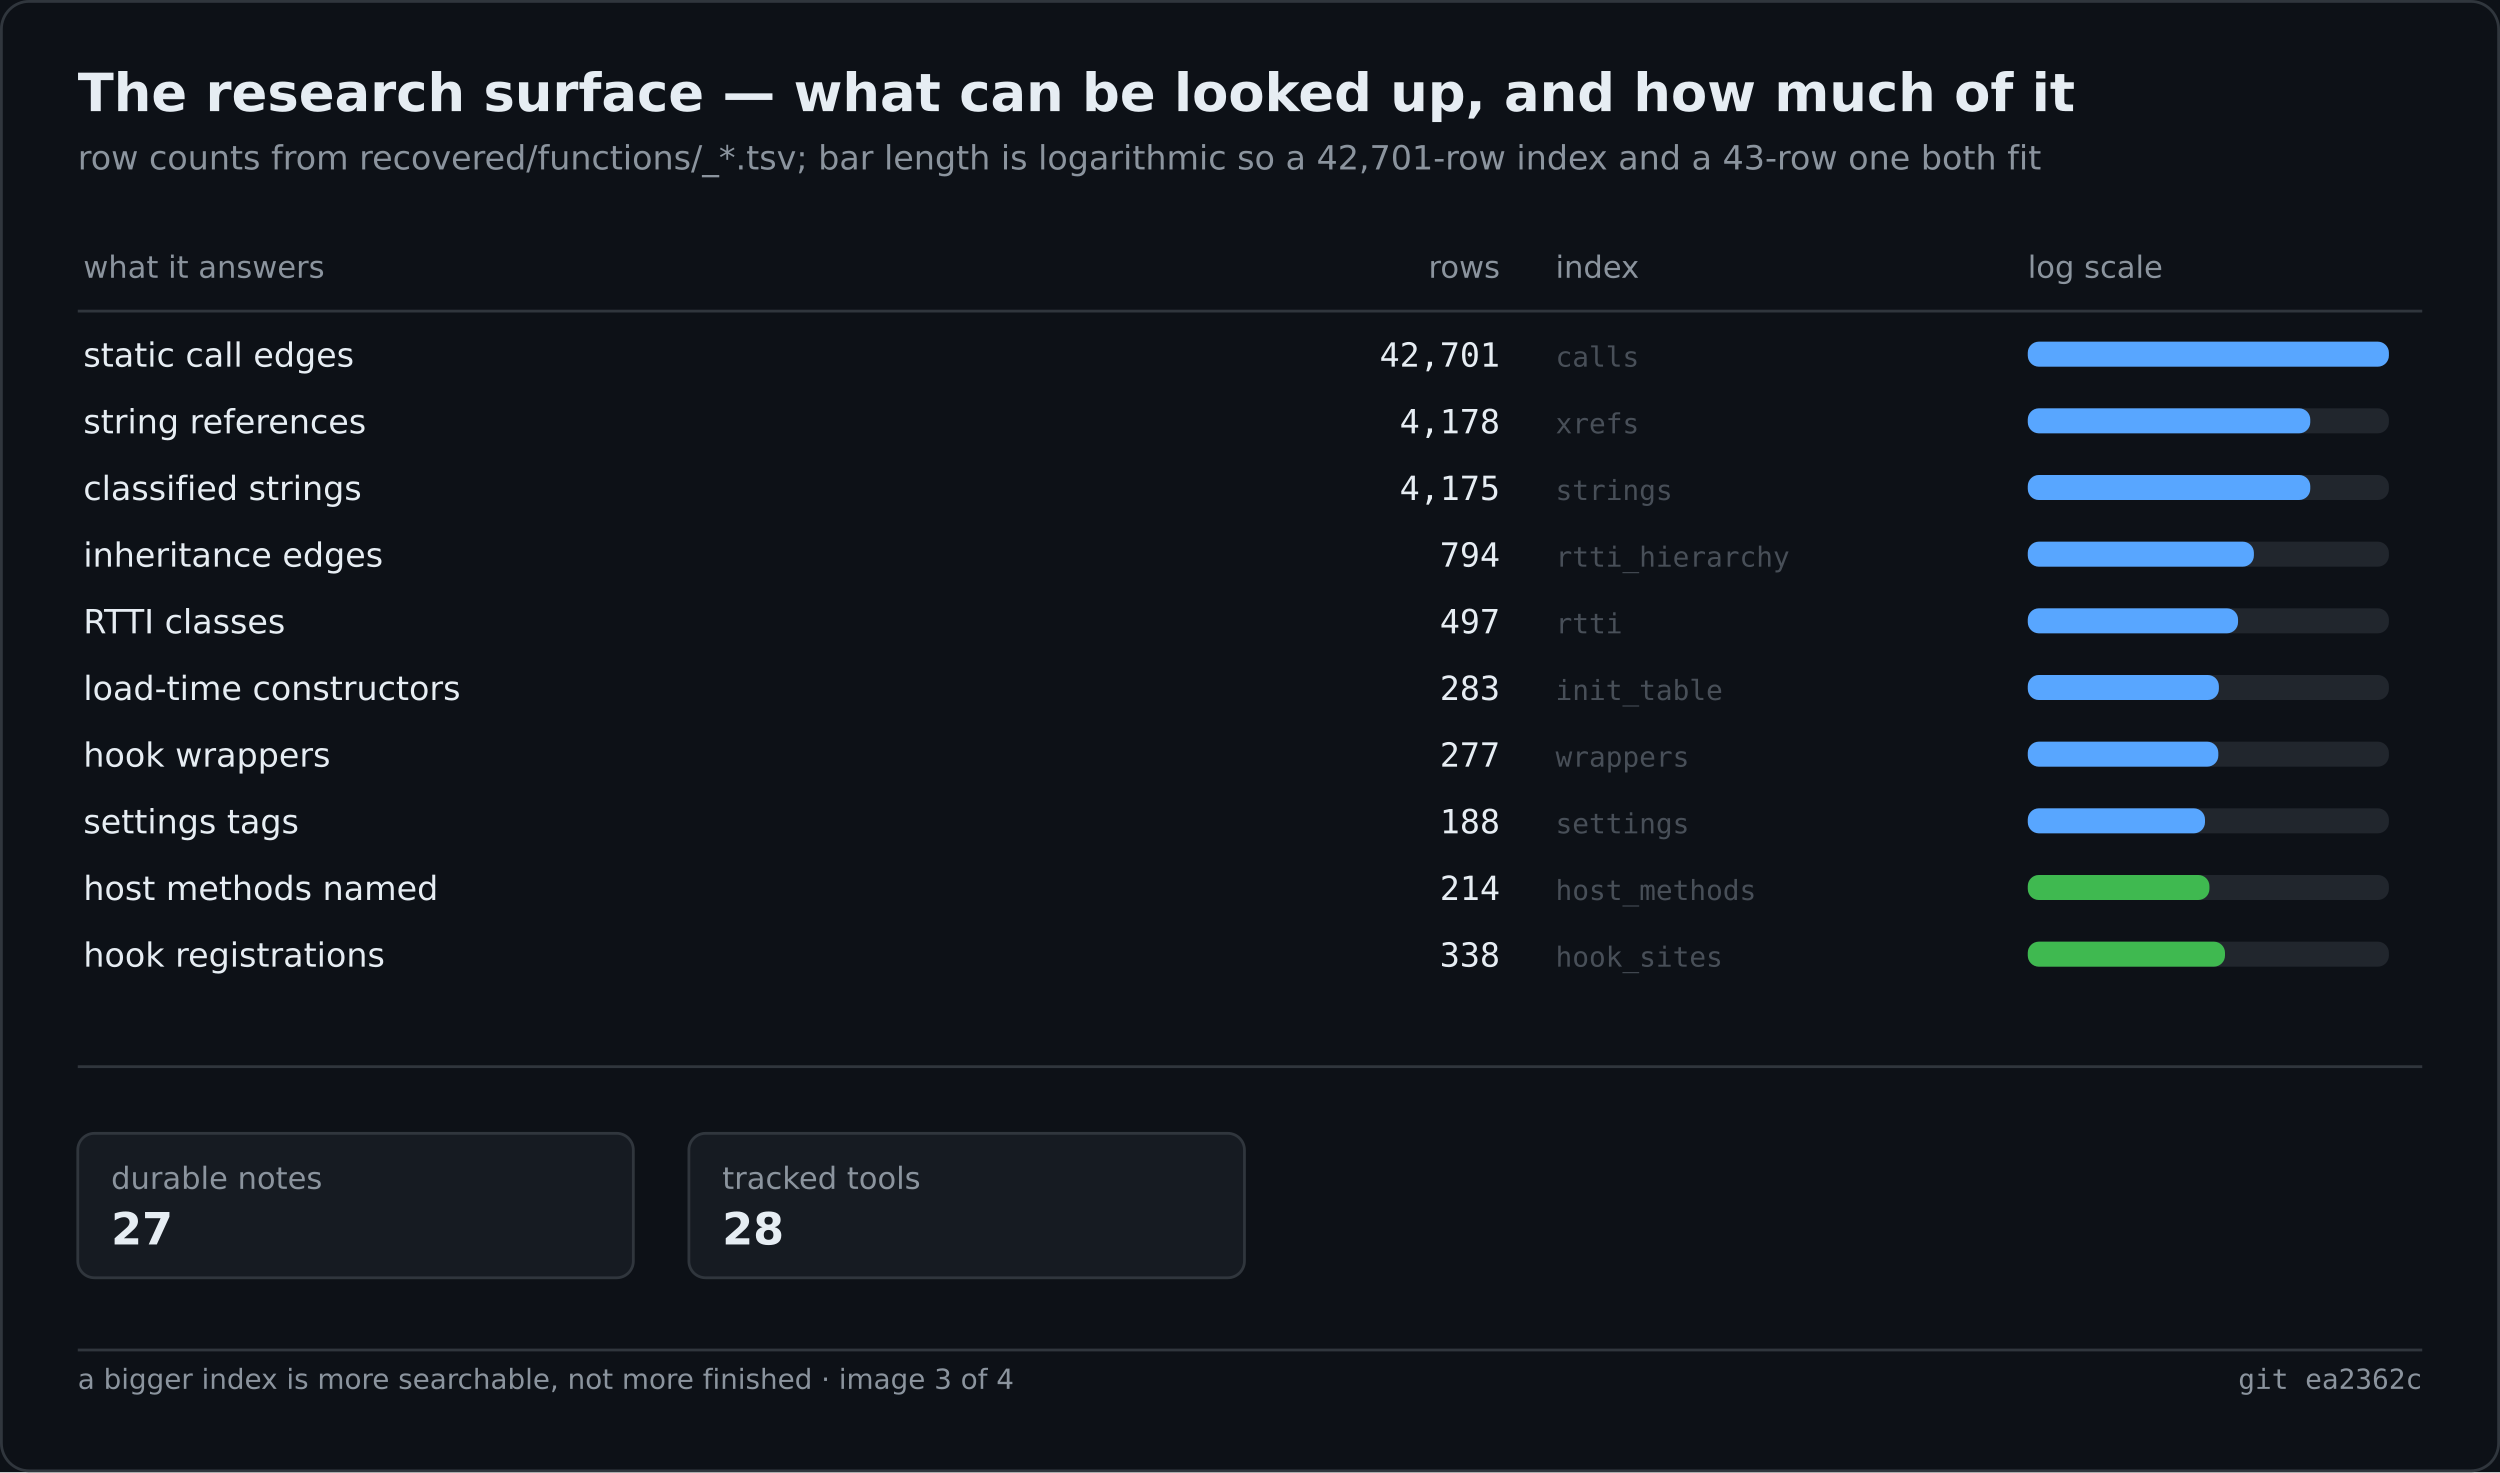
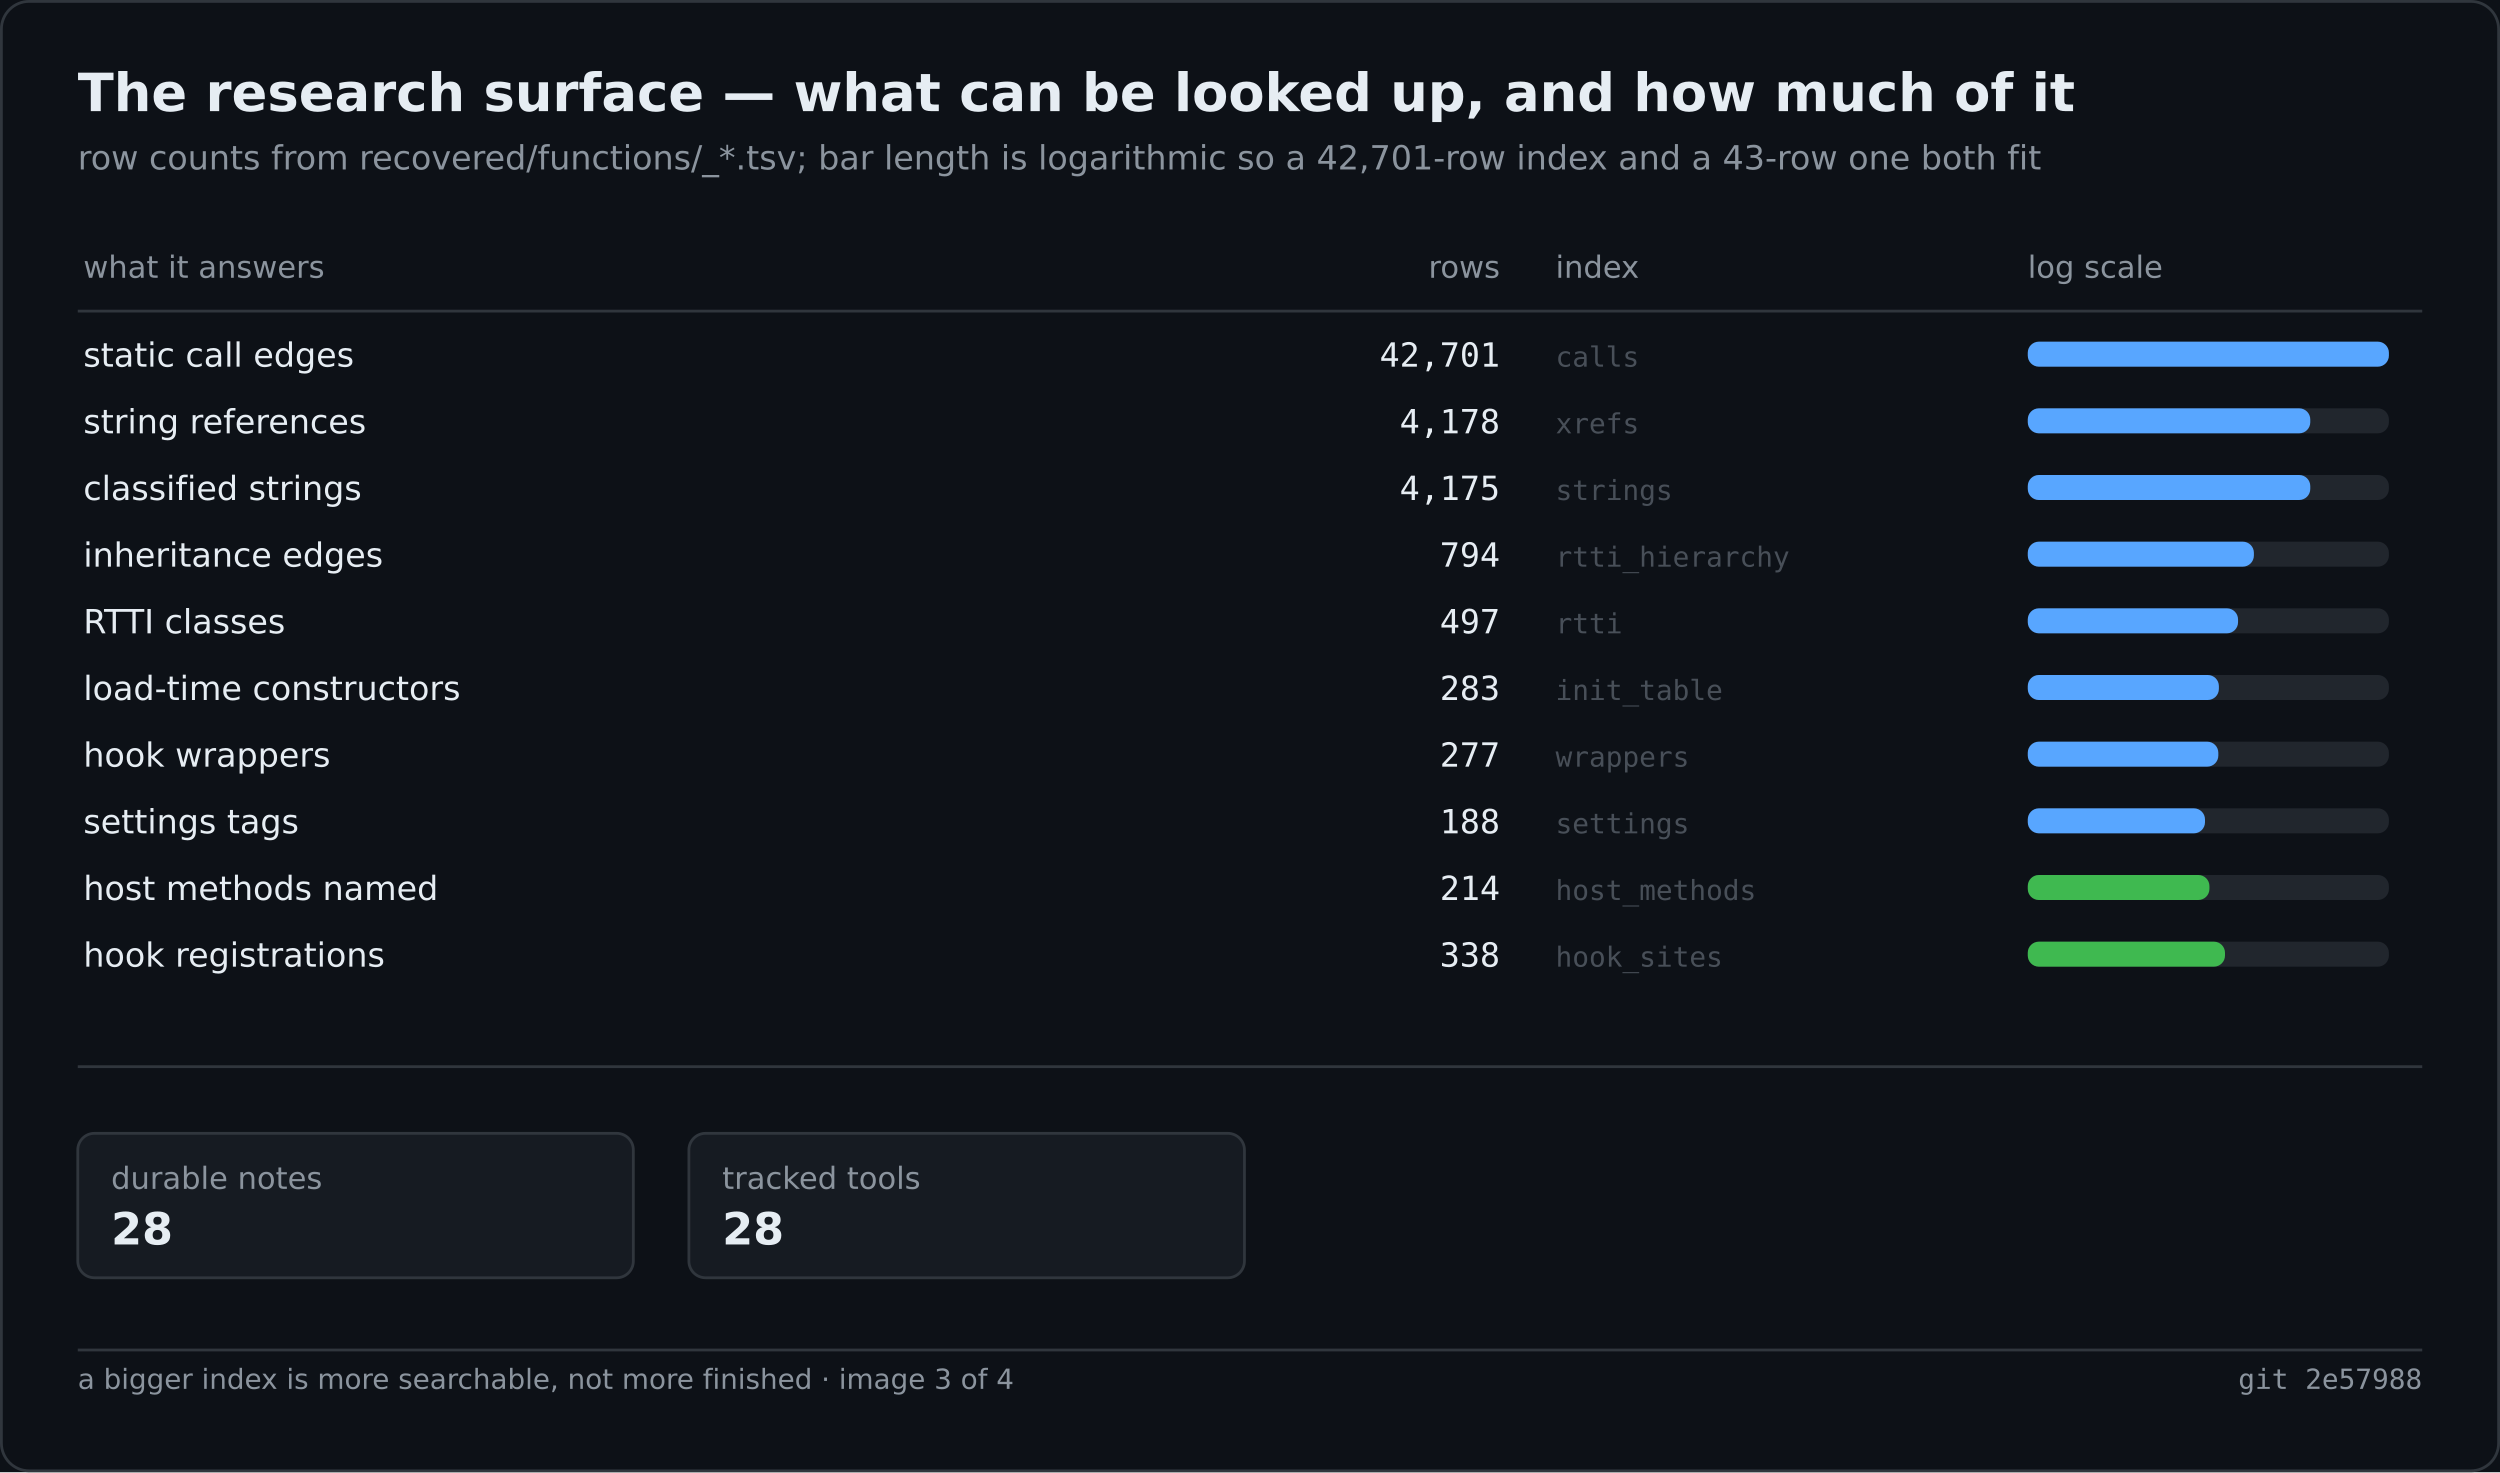
<svg xmlns="http://www.w3.org/2000/svg" width="900" height="530" viewBox="0 0 900 530" role="img" aria-label="The research surface — what can be looked up, and how much of it">
  <rect width="900" height="530" fill="#0d1117" />
  <rect x="0.5" y="0.5" width="899" height="529" fill="none" stroke="#30363d" rx="10" />
  <text x="28" y="40" font-family="Segoe UI,DejaVu Sans,Helvetica,sans-serif" font-size="19" font-weight="600" fill="#e6edf3">The research surface — what can be looked up, and how much of it</text>
  <text x="28" y="61" font-family="Segoe UI,DejaVu Sans,Helvetica,sans-serif" font-size="12" fill="#8b949e">row counts from recovered/functions/_*.tsv; bar length is logarithmic so a 42,701-row index and a 43-row one both fit</text>
  <text x="30.0" y="100.0" font-family="Segoe UI,DejaVu Sans,Helvetica,sans-serif" font-size="11" fill="#8b949e">what it answers</text>
  <text x="540.0" y="100.0" font-family="Segoe UI,DejaVu Sans,Helvetica,sans-serif" font-size="11" fill="#8b949e" text-anchor="end">rows</text>
  <text x="560.0" y="100.0" font-family="Segoe UI,DejaVu Sans,Helvetica,sans-serif" font-size="11" fill="#8b949e">index</text>
  <text x="730.0" y="100.0" font-family="Segoe UI,DejaVu Sans,Helvetica,sans-serif" font-size="11" fill="#8b949e">log scale</text>
  <line x1="28.0" y1="112.0" x2="872.0" y2="112.0" stroke="#30363d" stroke-width="1" />
  <text x="30.0" y="132.0" font-family="Segoe UI,DejaVu Sans,Helvetica,sans-serif" font-size="12" fill="#e6edf3">static call edges</text>
  <text x="540.0" y="132.0" font-family="Cascadia Mono,Consolas,DejaVu Sans Mono,monospace" font-size="12" fill="#e6edf3" text-anchor="end">42,701</text>
  <text x="560.0" y="132.0" font-family="Cascadia Mono,Consolas,DejaVu Sans Mono,monospace" font-size="10" fill="#484f58">calls</text>
  <rect x="730.0" y="123.0" width="130.0" height="9.0" fill="#21262d" rx="4" />
  <rect x="730.0" y="123.0" width="130.0" height="9.0" fill="#58a6ff" rx="4" />
  <text x="30.0" y="156.0" font-family="Segoe UI,DejaVu Sans,Helvetica,sans-serif" font-size="12" fill="#e6edf3">string references</text>
  <text x="540.0" y="156.0" font-family="Cascadia Mono,Consolas,DejaVu Sans Mono,monospace" font-size="12" fill="#e6edf3" text-anchor="end">4,178</text>
  <text x="560.0" y="156.0" font-family="Cascadia Mono,Consolas,DejaVu Sans Mono,monospace" font-size="10" fill="#484f58">xrefs</text>
  <rect x="730.0" y="147.0" width="130.0" height="9.0" fill="#21262d" rx="4" />
  <rect x="730.0" y="147.0" width="101.7" height="9.0" fill="#58a6ff" rx="4" />
  <text x="30.0" y="180.0" font-family="Segoe UI,DejaVu Sans,Helvetica,sans-serif" font-size="12" fill="#e6edf3">classified strings</text>
  <text x="540.0" y="180.0" font-family="Cascadia Mono,Consolas,DejaVu Sans Mono,monospace" font-size="12" fill="#e6edf3" text-anchor="end">4,175</text>
  <text x="560.0" y="180.0" font-family="Cascadia Mono,Consolas,DejaVu Sans Mono,monospace" font-size="10" fill="#484f58">strings</text>
  <rect x="730.0" y="171.0" width="130.0" height="9.0" fill="#21262d" rx="4" />
  <rect x="730.0" y="171.0" width="101.7" height="9.0" fill="#58a6ff" rx="4" />
  <text x="30.0" y="204.0" font-family="Segoe UI,DejaVu Sans,Helvetica,sans-serif" font-size="12" fill="#e6edf3">inheritance edges</text>
  <text x="540.0" y="204.0" font-family="Cascadia Mono,Consolas,DejaVu Sans Mono,monospace" font-size="12" fill="#e6edf3" text-anchor="end">794</text>
  <text x="560.0" y="204.0" font-family="Cascadia Mono,Consolas,DejaVu Sans Mono,monospace" font-size="10" fill="#484f58">rtti_hierarchy</text>
  <rect x="730.0" y="195.0" width="130.0" height="9.0" fill="#21262d" rx="4" />
  <rect x="730.0" y="195.0" width="81.4" height="9.0" fill="#58a6ff" rx="4" />
  <text x="30.0" y="228.0" font-family="Segoe UI,DejaVu Sans,Helvetica,sans-serif" font-size="12" fill="#e6edf3">RTTI classes</text>
  <text x="540.0" y="228.0" font-family="Cascadia Mono,Consolas,DejaVu Sans Mono,monospace" font-size="12" fill="#e6edf3" text-anchor="end">497</text>
  <text x="560.0" y="228.0" font-family="Cascadia Mono,Consolas,DejaVu Sans Mono,monospace" font-size="10" fill="#484f58">rtti</text>
  <rect x="730.0" y="219.0" width="130.0" height="9.0" fill="#21262d" rx="4" />
  <rect x="730.0" y="219.0" width="75.7" height="9.0" fill="#58a6ff" rx="4" />
  <text x="30.0" y="252.0" font-family="Segoe UI,DejaVu Sans,Helvetica,sans-serif" font-size="12" fill="#e6edf3">load-time constructors</text>
  <text x="540.0" y="252.0" font-family="Cascadia Mono,Consolas,DejaVu Sans Mono,monospace" font-size="12" fill="#e6edf3" text-anchor="end">283</text>
  <text x="560.0" y="252.0" font-family="Cascadia Mono,Consolas,DejaVu Sans Mono,monospace" font-size="10" fill="#484f58">init_table</text>
  <rect x="730.0" y="243.0" width="130.0" height="9.0" fill="#21262d" rx="4" />
  <rect x="730.0" y="243.0" width="68.8" height="9.0" fill="#58a6ff" rx="4" />
  <text x="30.0" y="276.0" font-family="Segoe UI,DejaVu Sans,Helvetica,sans-serif" font-size="12" fill="#e6edf3">hook wrappers</text>
  <text x="540.0" y="276.0" font-family="Cascadia Mono,Consolas,DejaVu Sans Mono,monospace" font-size="12" fill="#e6edf3" text-anchor="end">277</text>
  <text x="560.0" y="276.0" font-family="Cascadia Mono,Consolas,DejaVu Sans Mono,monospace" font-size="10" fill="#484f58">wrappers</text>
  <rect x="730.0" y="267.0" width="130.0" height="9.0" fill="#21262d" rx="4" />
  <rect x="730.0" y="267.0" width="68.6" height="9.0" fill="#58a6ff" rx="4" />
  <text x="30.0" y="300.0" font-family="Segoe UI,DejaVu Sans,Helvetica,sans-serif" font-size="12" fill="#e6edf3">settings tags</text>
  <text x="540.0" y="300.0" font-family="Cascadia Mono,Consolas,DejaVu Sans Mono,monospace" font-size="12" fill="#e6edf3" text-anchor="end">188</text>
  <text x="560.0" y="300.0" font-family="Cascadia Mono,Consolas,DejaVu Sans Mono,monospace" font-size="10" fill="#484f58">settings</text>
  <rect x="730.0" y="291.0" width="130.0" height="9.0" fill="#21262d" rx="4" />
  <rect x="730.0" y="291.0" width="63.8" height="9.0" fill="#58a6ff" rx="4" />
  <text x="30.0" y="324.0" font-family="Segoe UI,DejaVu Sans,Helvetica,sans-serif" font-size="12" fill="#e6edf3">host methods named</text>
  <text x="540.0" y="324.0" font-family="Cascadia Mono,Consolas,DejaVu Sans Mono,monospace" font-size="12" fill="#e6edf3" text-anchor="end">214</text>
  <text x="560.0" y="324.0" font-family="Cascadia Mono,Consolas,DejaVu Sans Mono,monospace" font-size="10" fill="#484f58">host_methods</text>
  <rect x="730.0" y="315.0" width="130.0" height="9.0" fill="#21262d" rx="4" />
  <rect x="730.0" y="315.0" width="65.4" height="9.0" fill="#3fb950" rx="4" />
  <text x="30.0" y="348.0" font-family="Segoe UI,DejaVu Sans,Helvetica,sans-serif" font-size="12" fill="#e6edf3">hook registrations</text>
  <text x="540.0" y="348.0" font-family="Cascadia Mono,Consolas,DejaVu Sans Mono,monospace" font-size="12" fill="#e6edf3" text-anchor="end">338</text>
  <text x="560.0" y="348.0" font-family="Cascadia Mono,Consolas,DejaVu Sans Mono,monospace" font-size="10" fill="#484f58">hook_sites</text>
  <rect x="730.0" y="339.0" width="130.0" height="9.0" fill="#21262d" rx="4" />
  <rect x="730.0" y="339.0" width="71.0" height="9.0" fill="#3fb950" rx="4" />
  <line x1="28.0" y1="384.0" x2="872.0" y2="384.0" stroke="#30363d" stroke-width="1" />
  <rect x="28.0" y="408.0" width="200.0" height="52.0" fill="#161b22" rx="6" stroke="#30363d" stroke-width="1" />
  <text x="40.0" y="428.0" font-family="Segoe UI,DejaVu Sans,Helvetica,sans-serif" font-size="11" fill="#8b949e">durable notes</text>
-   <text x="40.0" y="448.0" font-family="Segoe UI,DejaVu Sans,Helvetica,sans-serif" font-size="16" fill="#e6edf3" font-weight="600">27</text>
+   <text x="40.0" y="448.0" font-family="Segoe UI,DejaVu Sans,Helvetica,sans-serif" font-size="16" fill="#e6edf3" font-weight="600">28</text>
  <rect x="248.0" y="408.0" width="200.0" height="52.0" fill="#161b22" rx="6" stroke="#30363d" stroke-width="1" />
  <text x="260.0" y="428.0" font-family="Segoe UI,DejaVu Sans,Helvetica,sans-serif" font-size="11" fill="#8b949e">tracked tools</text>
  <text x="260.0" y="448.0" font-family="Segoe UI,DejaVu Sans,Helvetica,sans-serif" font-size="16" fill="#e6edf3" font-weight="600">28</text>
  <line x1="28.0" y1="486.0" x2="872.0" y2="486.0" stroke="#30363d" stroke-width="1" />
  <text x="28.0" y="500.0" font-family="Segoe UI,DejaVu Sans,Helvetica,sans-serif" font-size="10" fill="#8b949e">a bigger index is more searchable, not more finished · image 3 of 4</text>
-   <text x="872.0" y="500.0" font-family="Cascadia Mono,Consolas,DejaVu Sans Mono,monospace" font-size="10" fill="#8b949e" text-anchor="end">git ea2362c</text>
+   <text x="872.0" y="500.0" font-family="Cascadia Mono,Consolas,DejaVu Sans Mono,monospace" font-size="10" fill="#8b949e" text-anchor="end">git 2e57988</text>
</svg>
